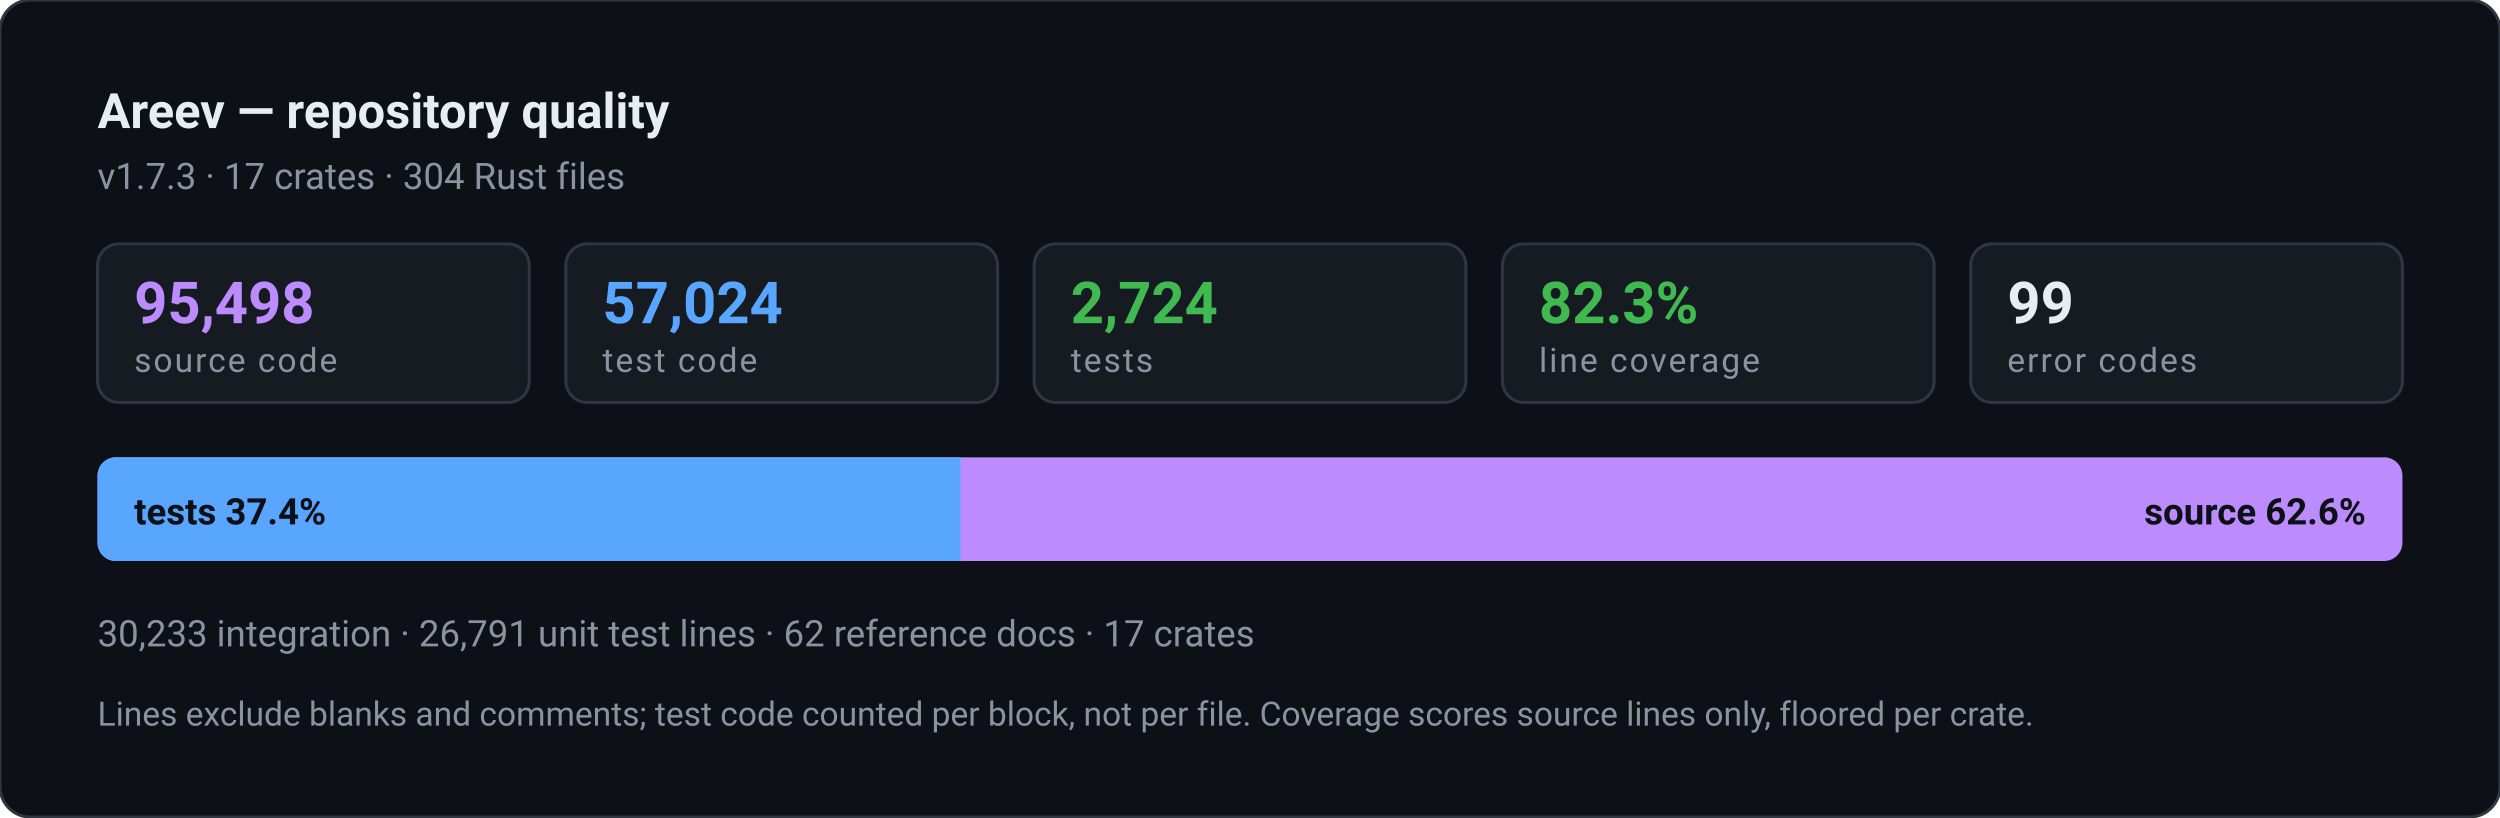
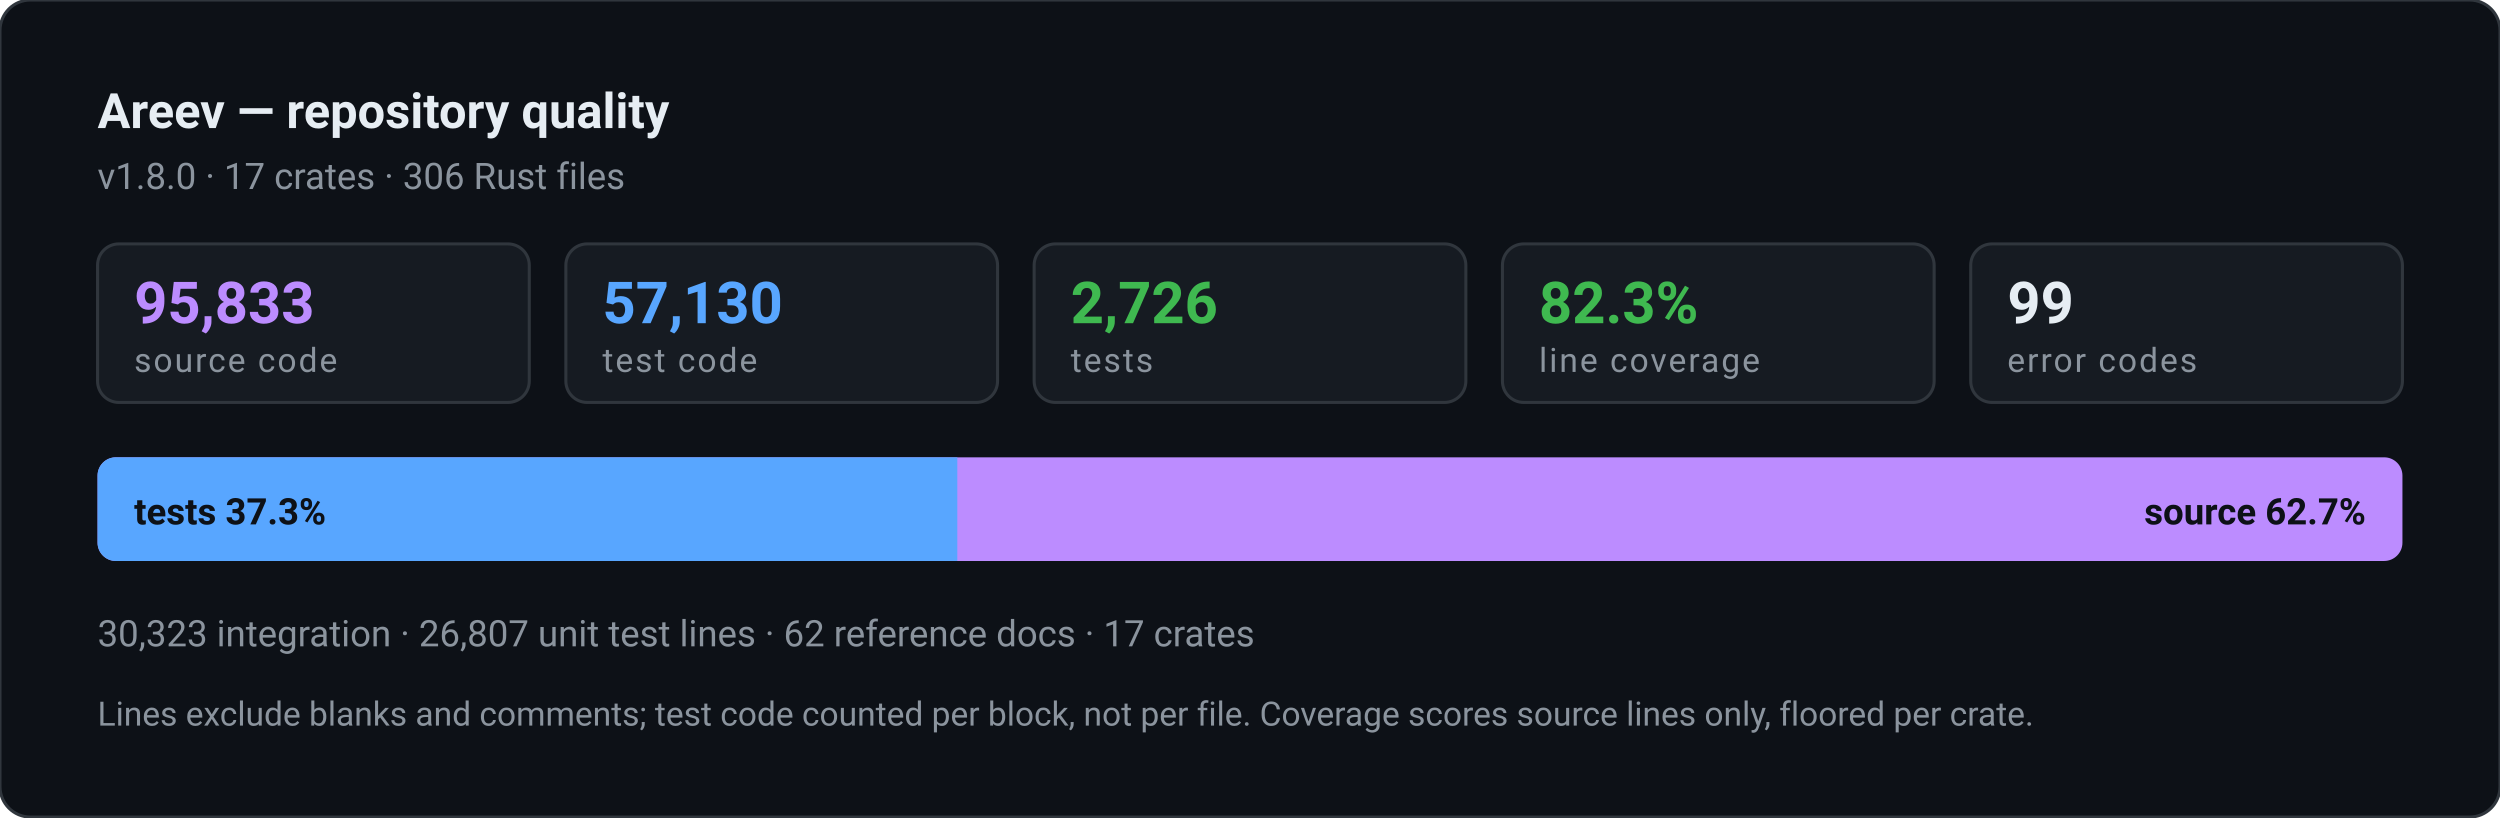
- <svg xmlns="http://www.w3.org/2000/svg" width="820" height="268" viewBox="0 0 820 268" role="img" aria-label="Areev repository quality: 57,024 lines of test code against 95,498 lines of source, 2,724 tests, 82.3% line coverage">
+ <svg xmlns="http://www.w3.org/2000/svg" width="820" height="268" viewBox="0 0 820 268" role="img" aria-label="Areev repository quality: 57,130 lines of test code against 95,833 lines of source, 2,726 tests, 82.3% line coverage">
  <style>text{font-family:ui-sans-serif,-apple-system,"Segoe UI",Roboto,Helvetica,Arial,sans-serif}.n{font-weight:700;font-variant-numeric:tabular-nums}.l{font-size:11px;letter-spacing:.06em;text-transform:uppercase}</style>
  <rect width="820" height="268" rx="10" fill="#0d1117" stroke="#30363d" />
  <text x="32" y="42" class="n" font-size="16" fill="#e6edf3">Areev — repository quality</text>
-   <text x="32" y="62" font-size="12" fill="#8b949e">v1.7.3 · 17 crates · 304 Rust files</text>
+   <text x="32" y="62" font-size="12" fill="#8b949e">v1.8.0 · 17 crates · 306 Rust files</text>
  <rect x="32.0" y="80" width="141.6" height="52" rx="7" fill="#161b22" stroke="#30363d" />
-   <text x="44.0" y="106" class="n" font-size="19" fill="#bc8cff">95,498</text>
+   <text x="44.0" y="106" class="n" font-size="19" fill="#bc8cff">95,833</text>
  <text x="44.0" y="122" class="l" fill="#8b949e">source code</text>
  <rect x="185.6" y="80" width="141.6" height="52" rx="7" fill="#161b22" stroke="#30363d" />
-   <text x="197.6" y="106" class="n" font-size="19" fill="#58a6ff">57,024</text>
+   <text x="197.6" y="106" class="n" font-size="19" fill="#58a6ff">57,130</text>
  <text x="197.6" y="122" class="l" fill="#8b949e">test code</text>
  <rect x="339.2" y="80" width="141.6" height="52" rx="7" fill="#161b22" stroke="#30363d" />
-   <text x="351.2" y="106" class="n" font-size="19" fill="#3fb950">2,724</text>
+   <text x="351.2" y="106" class="n" font-size="19" fill="#3fb950">2,726</text>
  <text x="351.2" y="122" class="l" fill="#8b949e">tests</text>
  <rect x="492.8" y="80" width="141.6" height="52" rx="7" fill="#161b22" stroke="#30363d" />
  <text x="504.8" y="106" class="n" font-size="19" fill="#3fb950">82.3%</text>
  <text x="504.8" y="122" class="l" fill="#8b949e">line coverage</text>
  <rect x="646.4" y="80" width="141.6" height="52" rx="7" fill="#161b22" stroke="#30363d" />
  <text x="658.4" y="106" class="n" font-size="19" fill="#e6edf3">99</text>
  <text x="658.4" y="122" class="l" fill="#8b949e">error codes</text>
  <rect x="32" y="150" width="756" height="34" rx="6" fill="#bc8cff" />
-   <path d="M32 156a6 6 0 0 1 6-6h277v34h-277a6 6 0 0 1-6-6z" fill="#58a6ff" />
-   <text x="44" y="172" class="n" font-size="12" fill="#0d1117">tests 37.4%</text>
-   <text x="776" y="172" class="n" font-size="12" fill="#0d1117" text-anchor="end">source 62.6%</text>
-   <text x="32" y="212" font-size="12" fill="#8b949e">30,233 integration · 26,791 unit test lines · 62 reference docs · 17 crates</text>
+   <path d="M32 156a6 6 0 0 1 6-6h276v34h-276a6 6 0 0 1-6-6z" fill="#58a6ff" />
+   <text x="44" y="172" class="n" font-size="12" fill="#0d1117">tests 37.3%</text>
+   <text x="776" y="172" class="n" font-size="12" fill="#0d1117" text-anchor="end">source 62.7%</text>
+   <text x="32" y="212" font-size="12" fill="#8b949e">30,323 integration · 26,807 unit test lines · 62 reference docs · 17 crates</text>
  <text x="32" y="238" font-size="11" fill="#8b949e">Lines exclude blanks and comments; test code counted per block, not per file. Coverage scores source lines only, floored per crate.</text>
</svg>
